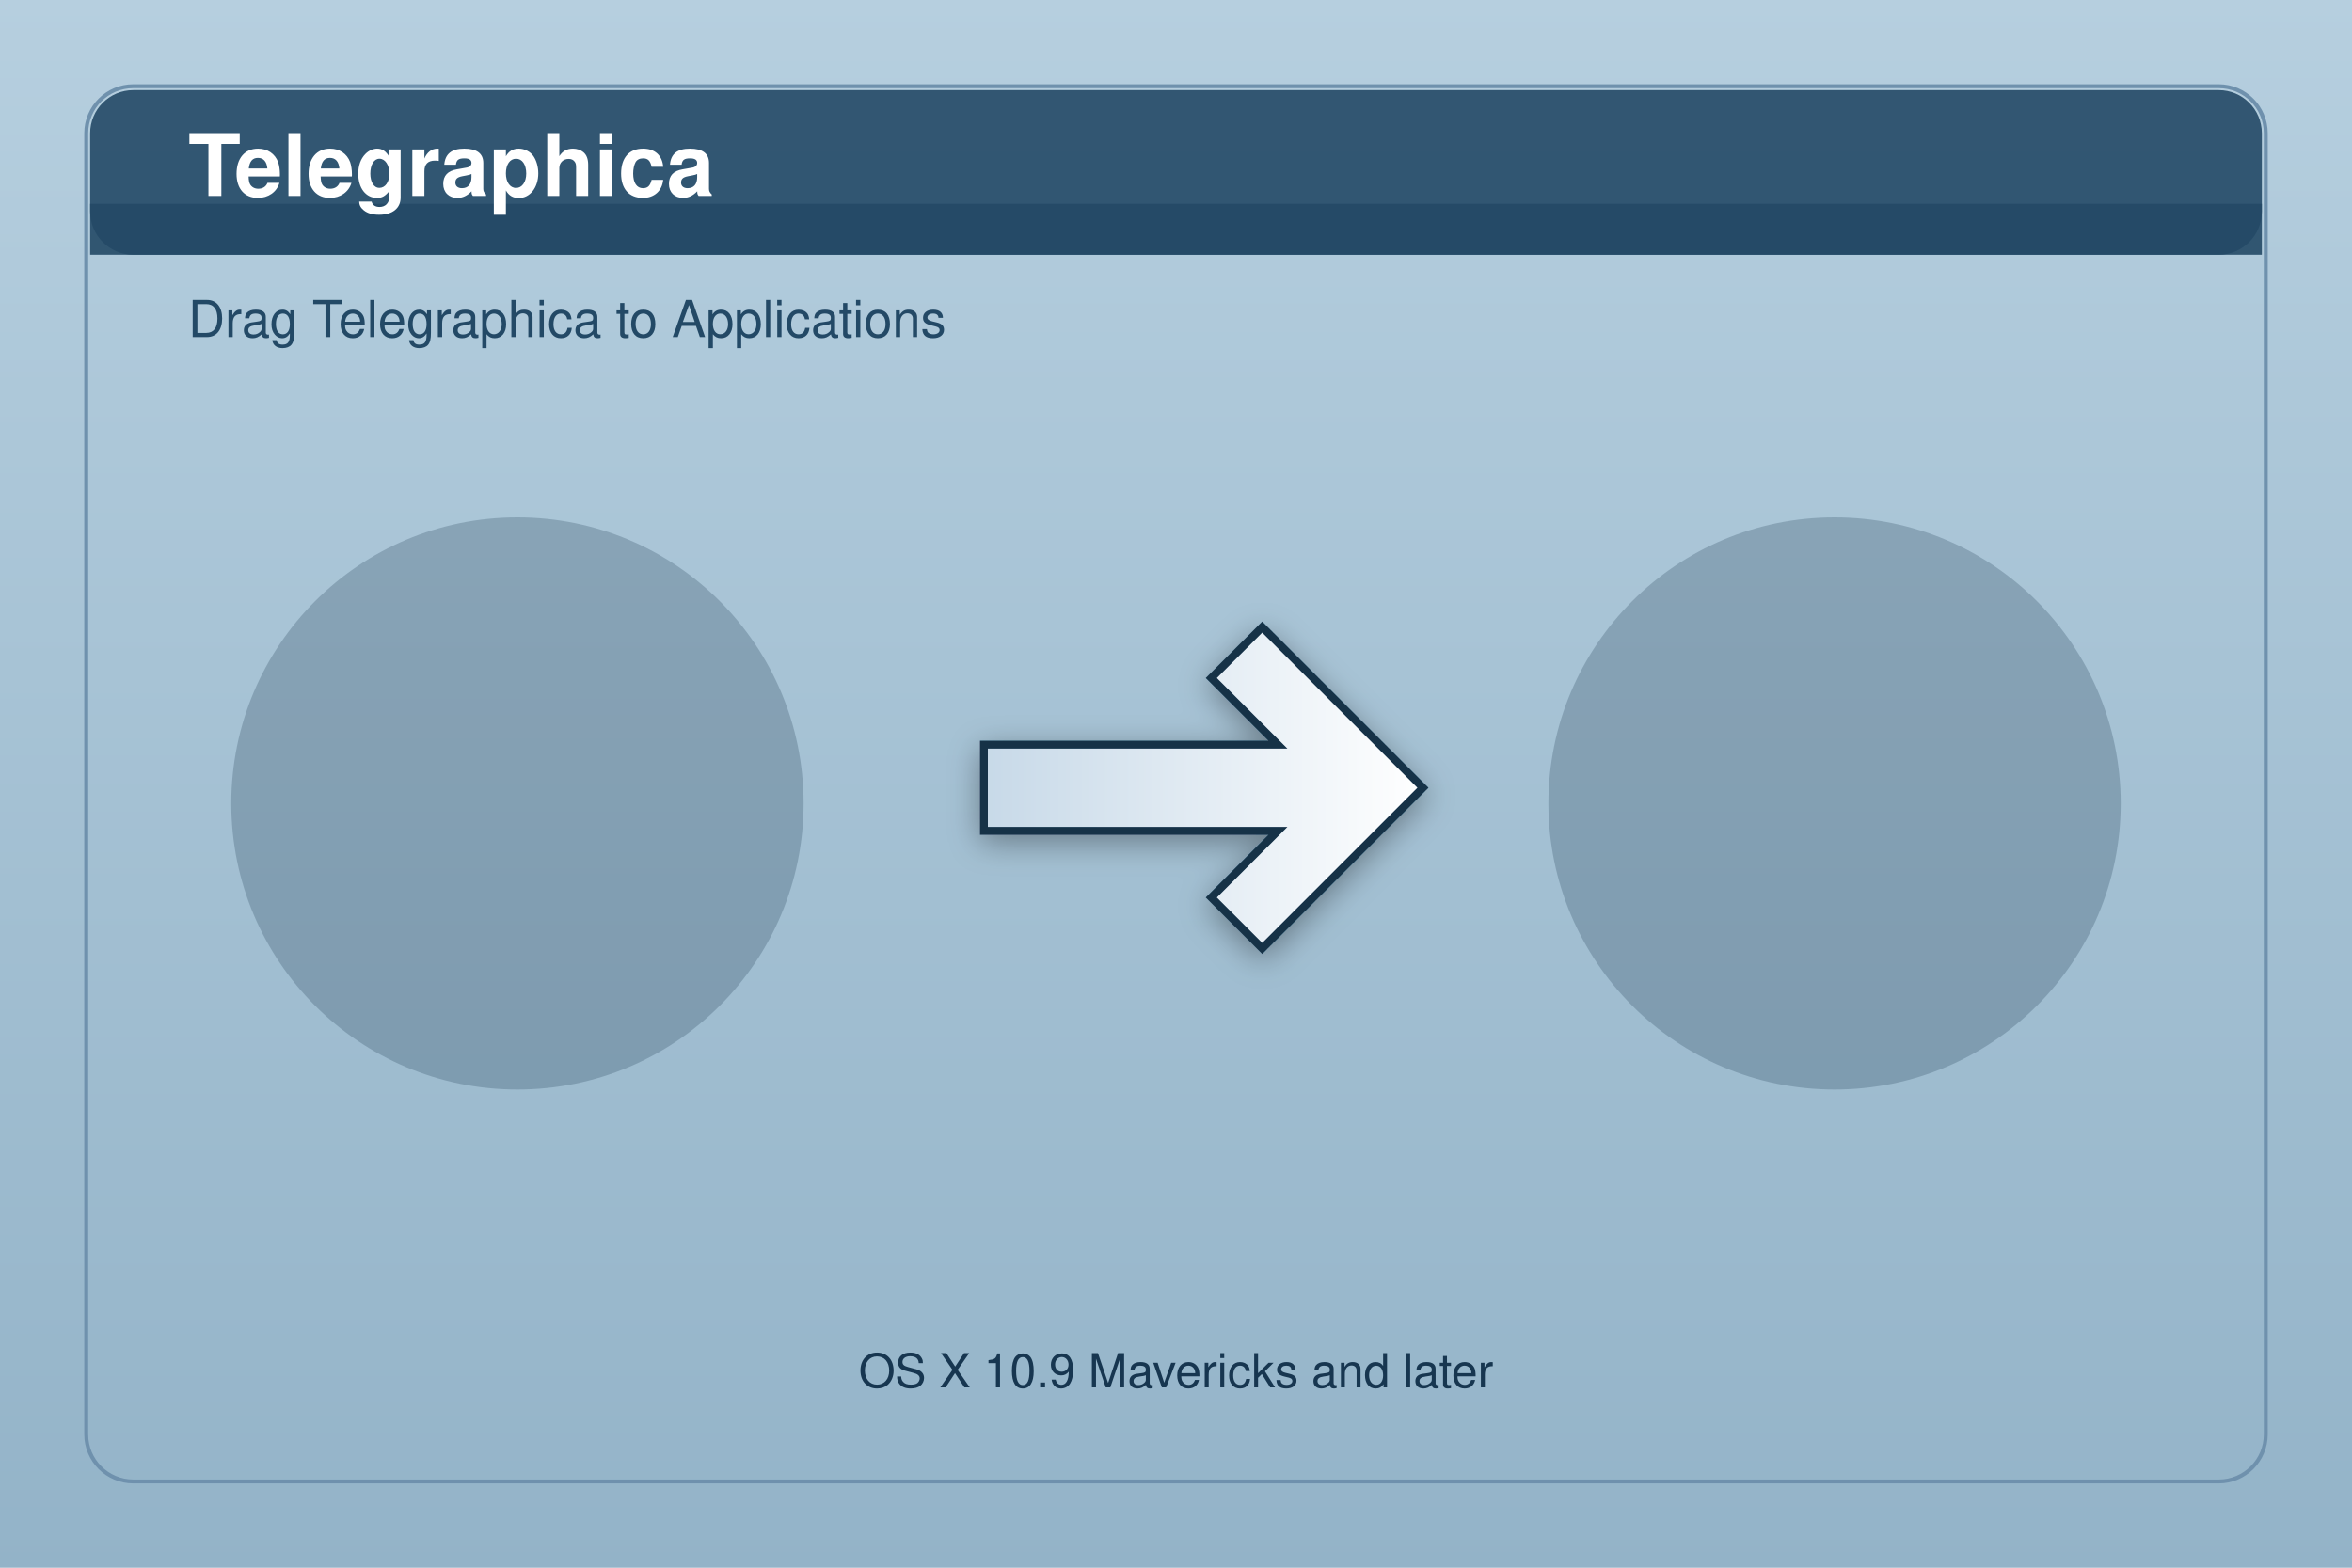
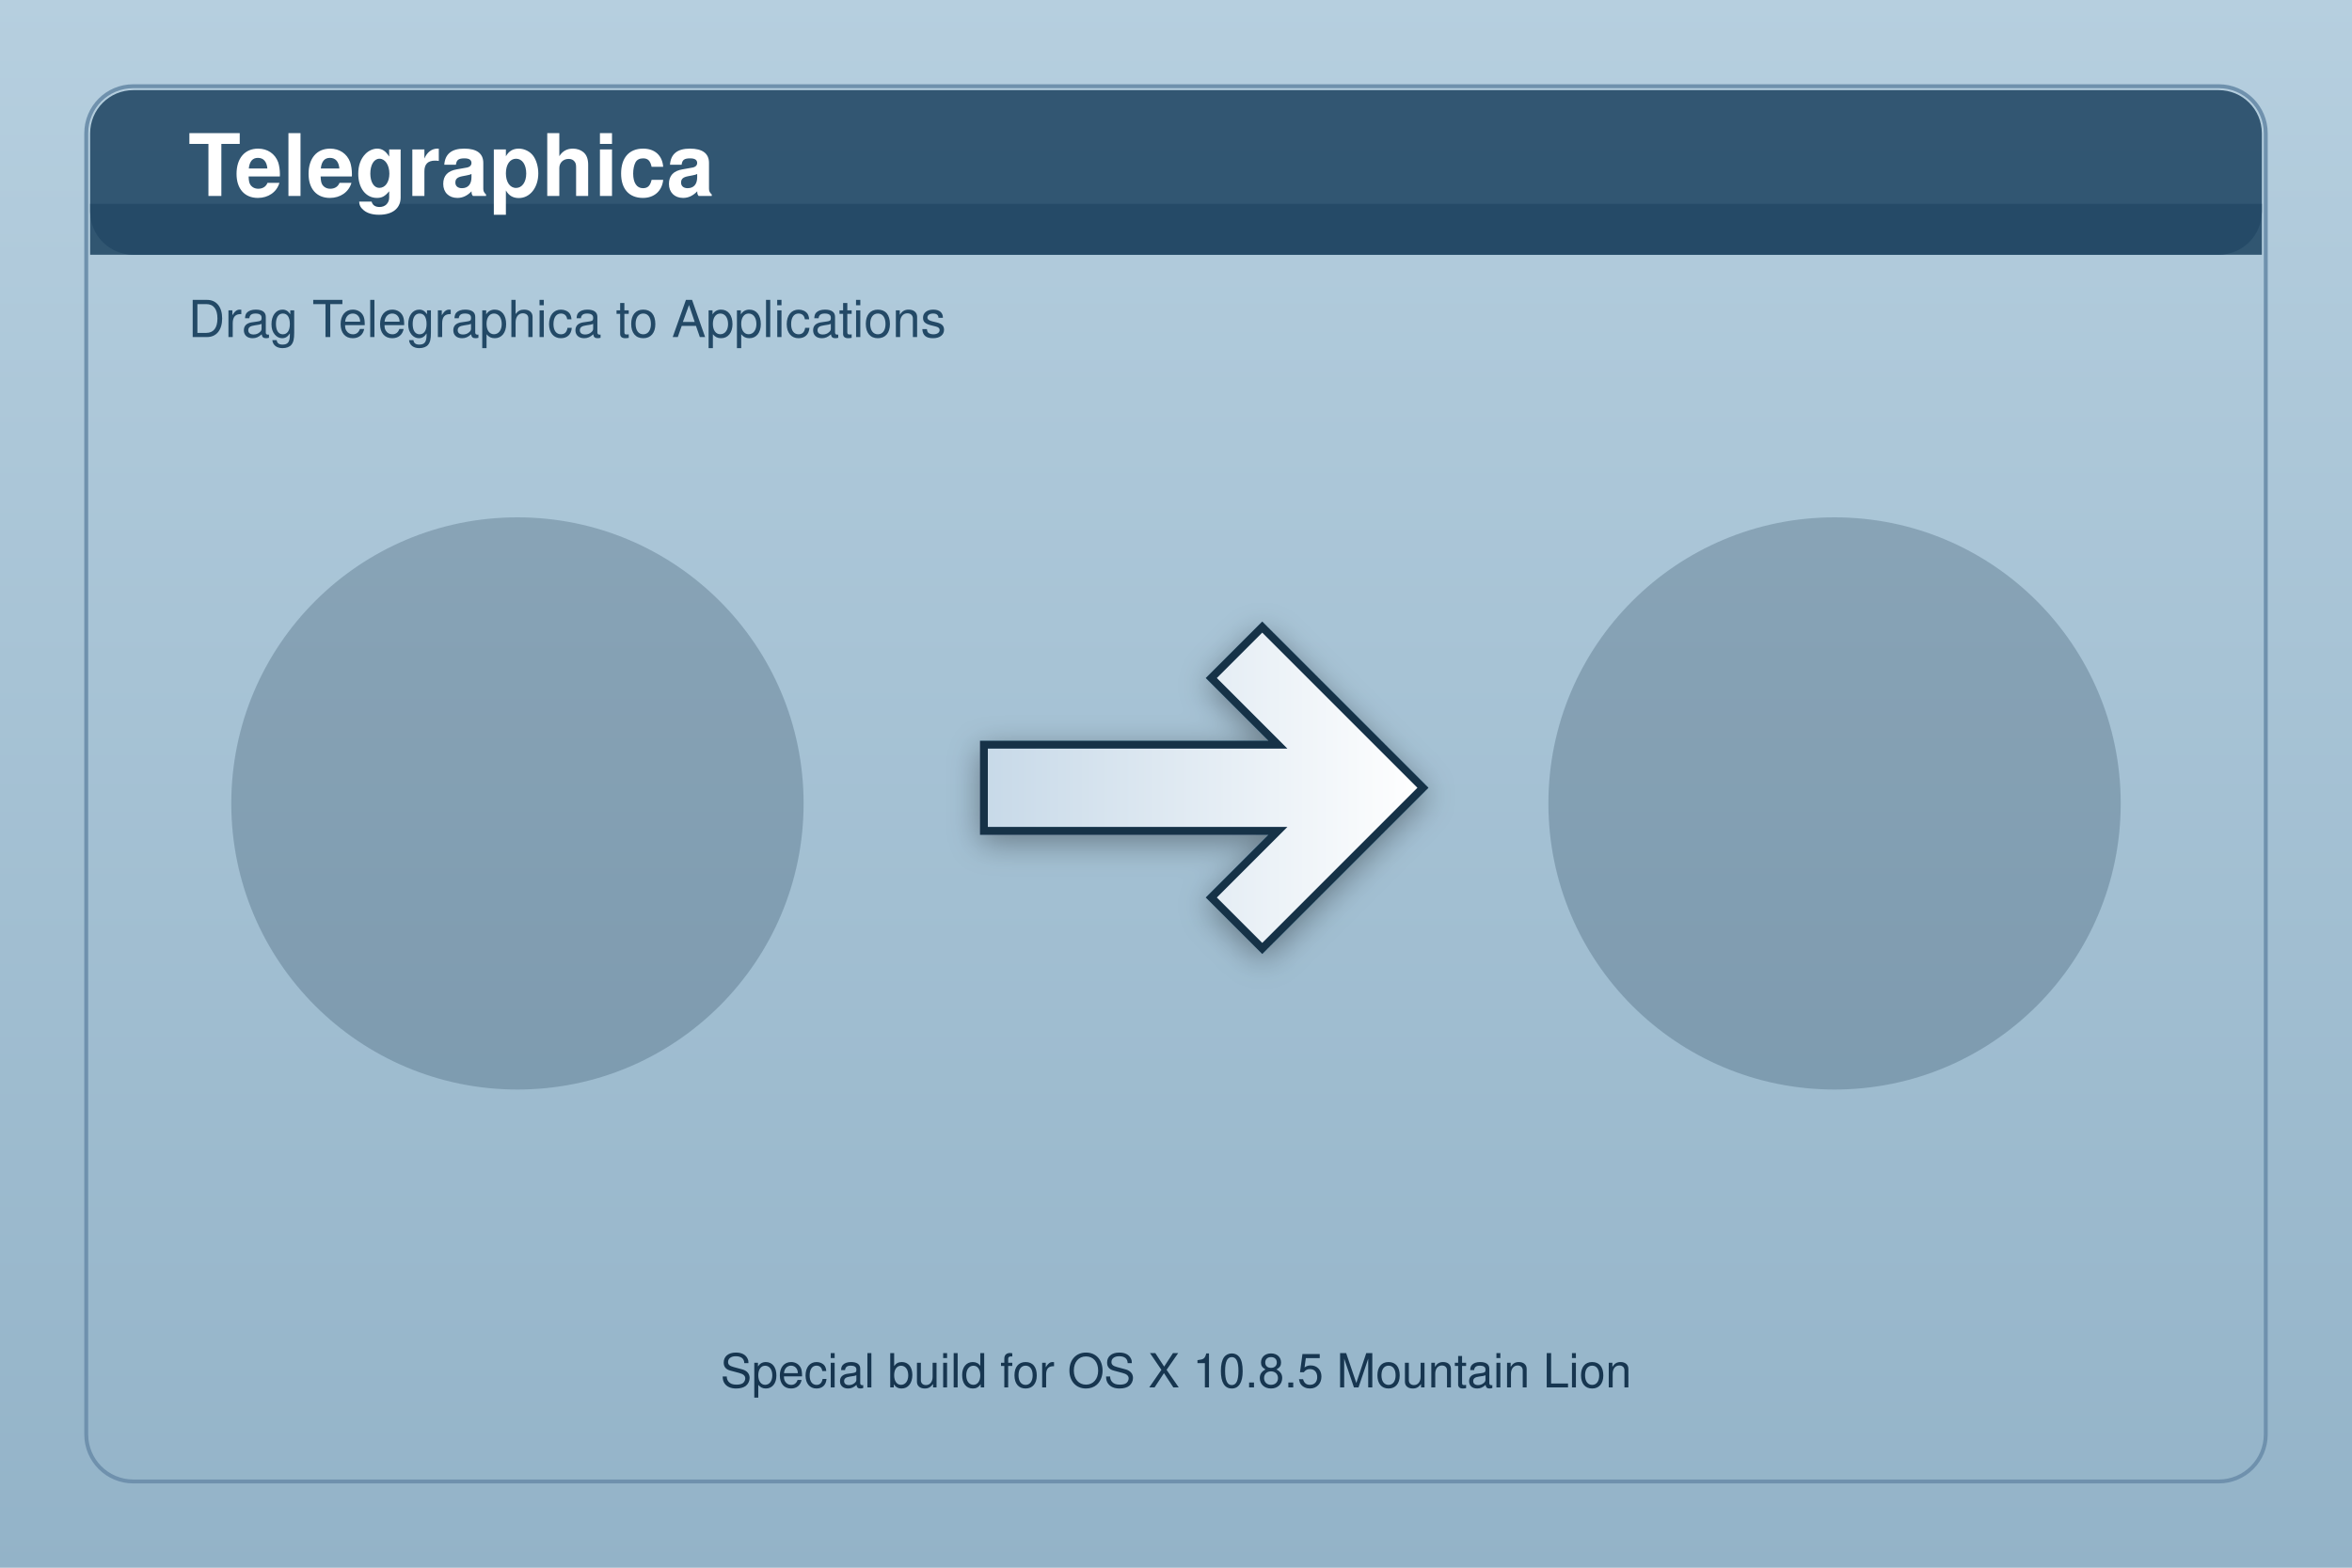
<svg xmlns="http://www.w3.org/2000/svg" width="600" height="400" viewBox="0 0 600 400">
  <defs>
    <linearGradient id="bg" x1="0" y1="0" x2="0" y2="1">
      <stop offset="0" stop-color="#b6cfdf" />
      <stop offset="1" stop-color="#93b3c8" />
    </linearGradient>
    <linearGradient id="arrow" x1="0" y1="0" x2="1" y2="0">
      <stop offset="0" stop-color="#c7d9e8" />
      <stop offset="1" stop-color="#ffffff" />
    </linearGradient>
    <filter id="shadow" x="-30%" y="-30%" width="160%" height="160%">
      <feGaussianBlur in="SourceAlpha" stdDeviation="4" />
      <feOffset dy="2" />
      <feComponentTransfer>
        <feFuncA type="linear" slope="0.35" />
      </feComponentTransfer>
      <feMerge>
        <feMergeNode />
        <feMergeNode in="SourceGraphic" />
      </feMerge>
    </filter>
  </defs>
  <rect width="600" height="400" fill="url(#bg)" />
  <rect x="22" y="22" width="556" height="356" rx="12" fill="none" stroke="#6f91ad" stroke-width="1" />
  <rect x="23" y="23" width="554" height="42" rx="11" fill="#234966" opacity="0.9" />
  <rect x="23" y="52" width="554" height="13" fill="#234966" opacity="0.9" />
  <text x="48" y="50" fill="#ffffff" font-family="Helvetica, Arial, sans-serif" font-size="22" font-weight="bold">Telegraphica</text>
  <text x="48" y="86" fill="#234966" font-family="Helvetica, Arial, sans-serif" font-size="13">Drag Telegraphica to Applications</text>
  <path d="M251 190 H326 L309 173 L322 160 L363 201 L322 242 L309 229 L326 212 H251 Z" fill="url(#arrow)" stroke="#123047" stroke-width="2" filter="url(#shadow)" />
  <circle cx="132" cy="205" r="73" fill="#0f2b42" opacity="0.22" />
  <circle cx="468" cy="205" r="73" fill="#0f2b42" opacity="0.22" />
-   <text x="300" y="354" text-anchor="middle" fill="#173650" font-family="Helvetica, Arial, sans-serif" font-size="12">OS X 10.9 Mavericks and later</text>
+   <text x="300" y="354" text-anchor="middle" fill="#173650" font-family="Helvetica, Arial, sans-serif" font-size="12">Special build for OS X 10.8.5 Mountain Lion</text>
</svg>
